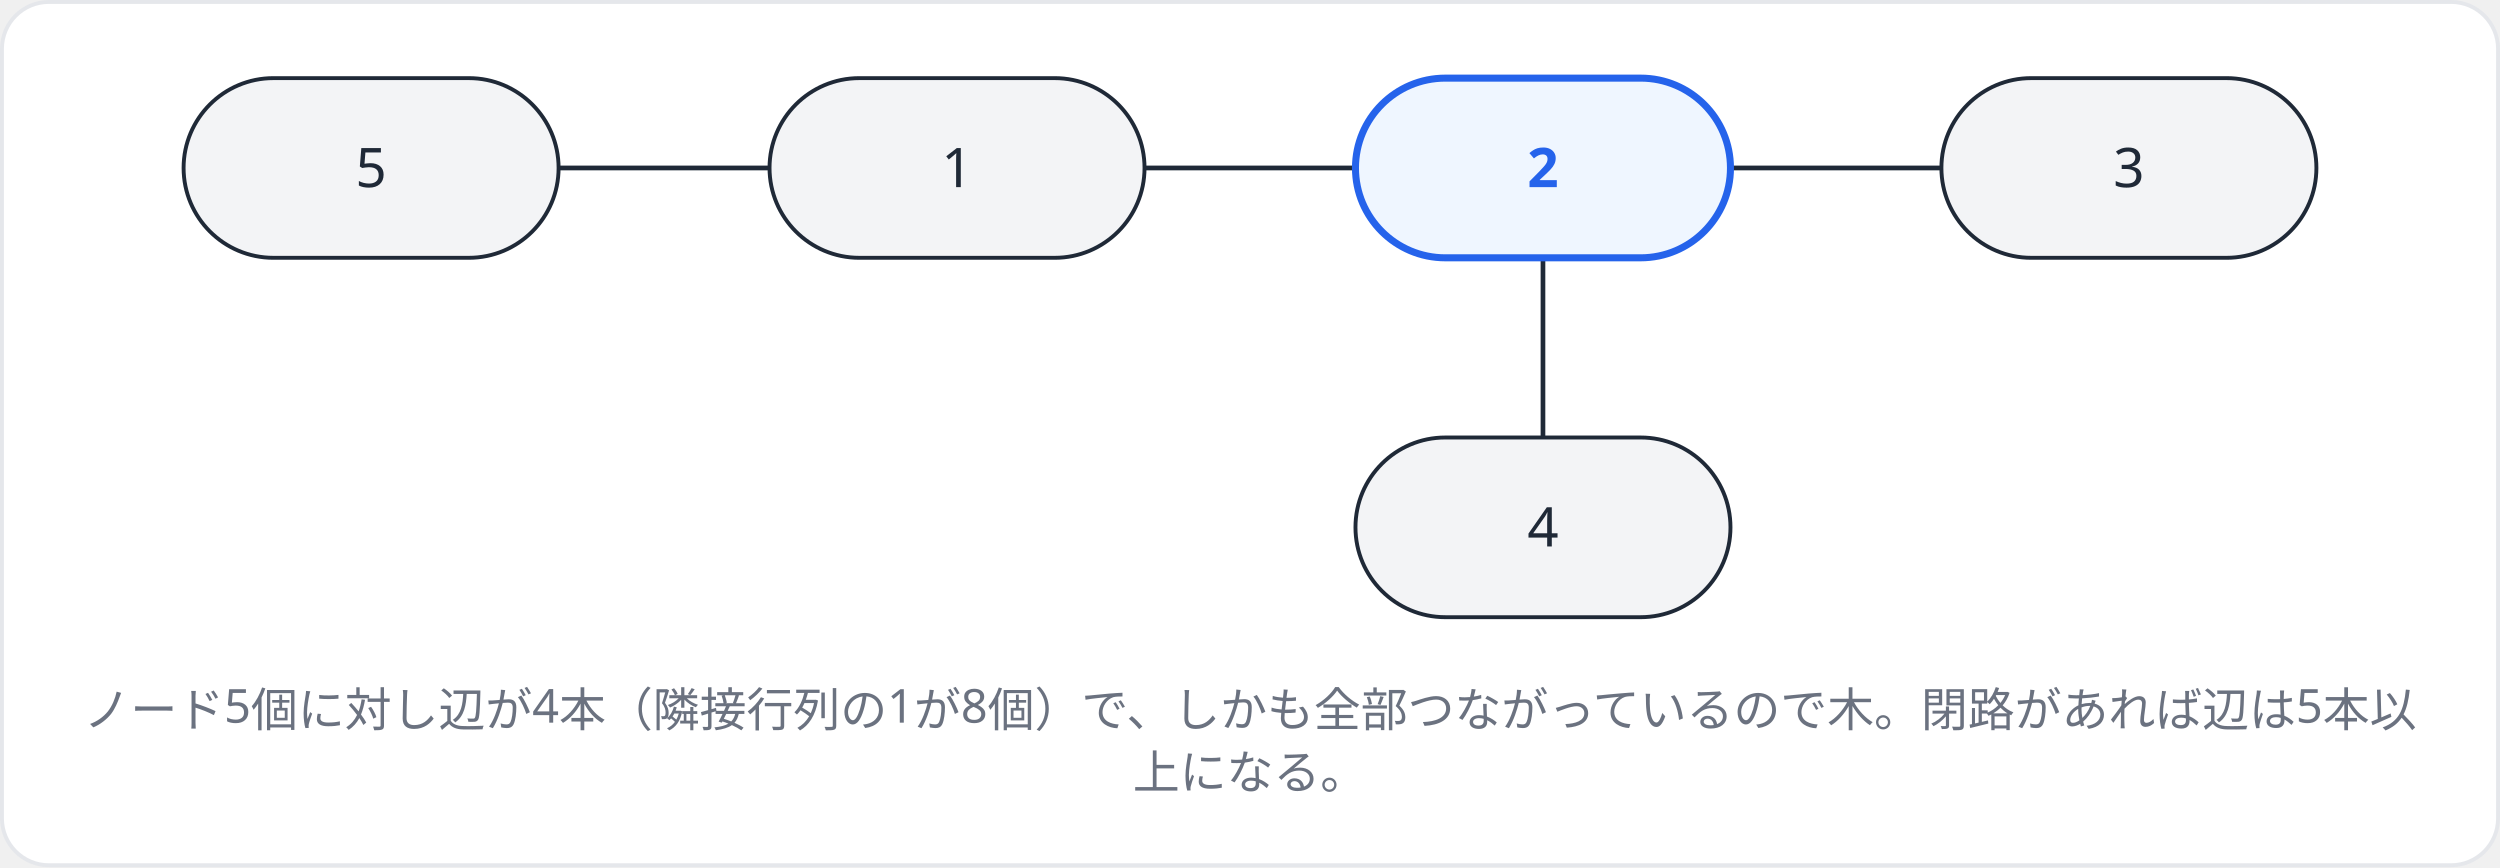
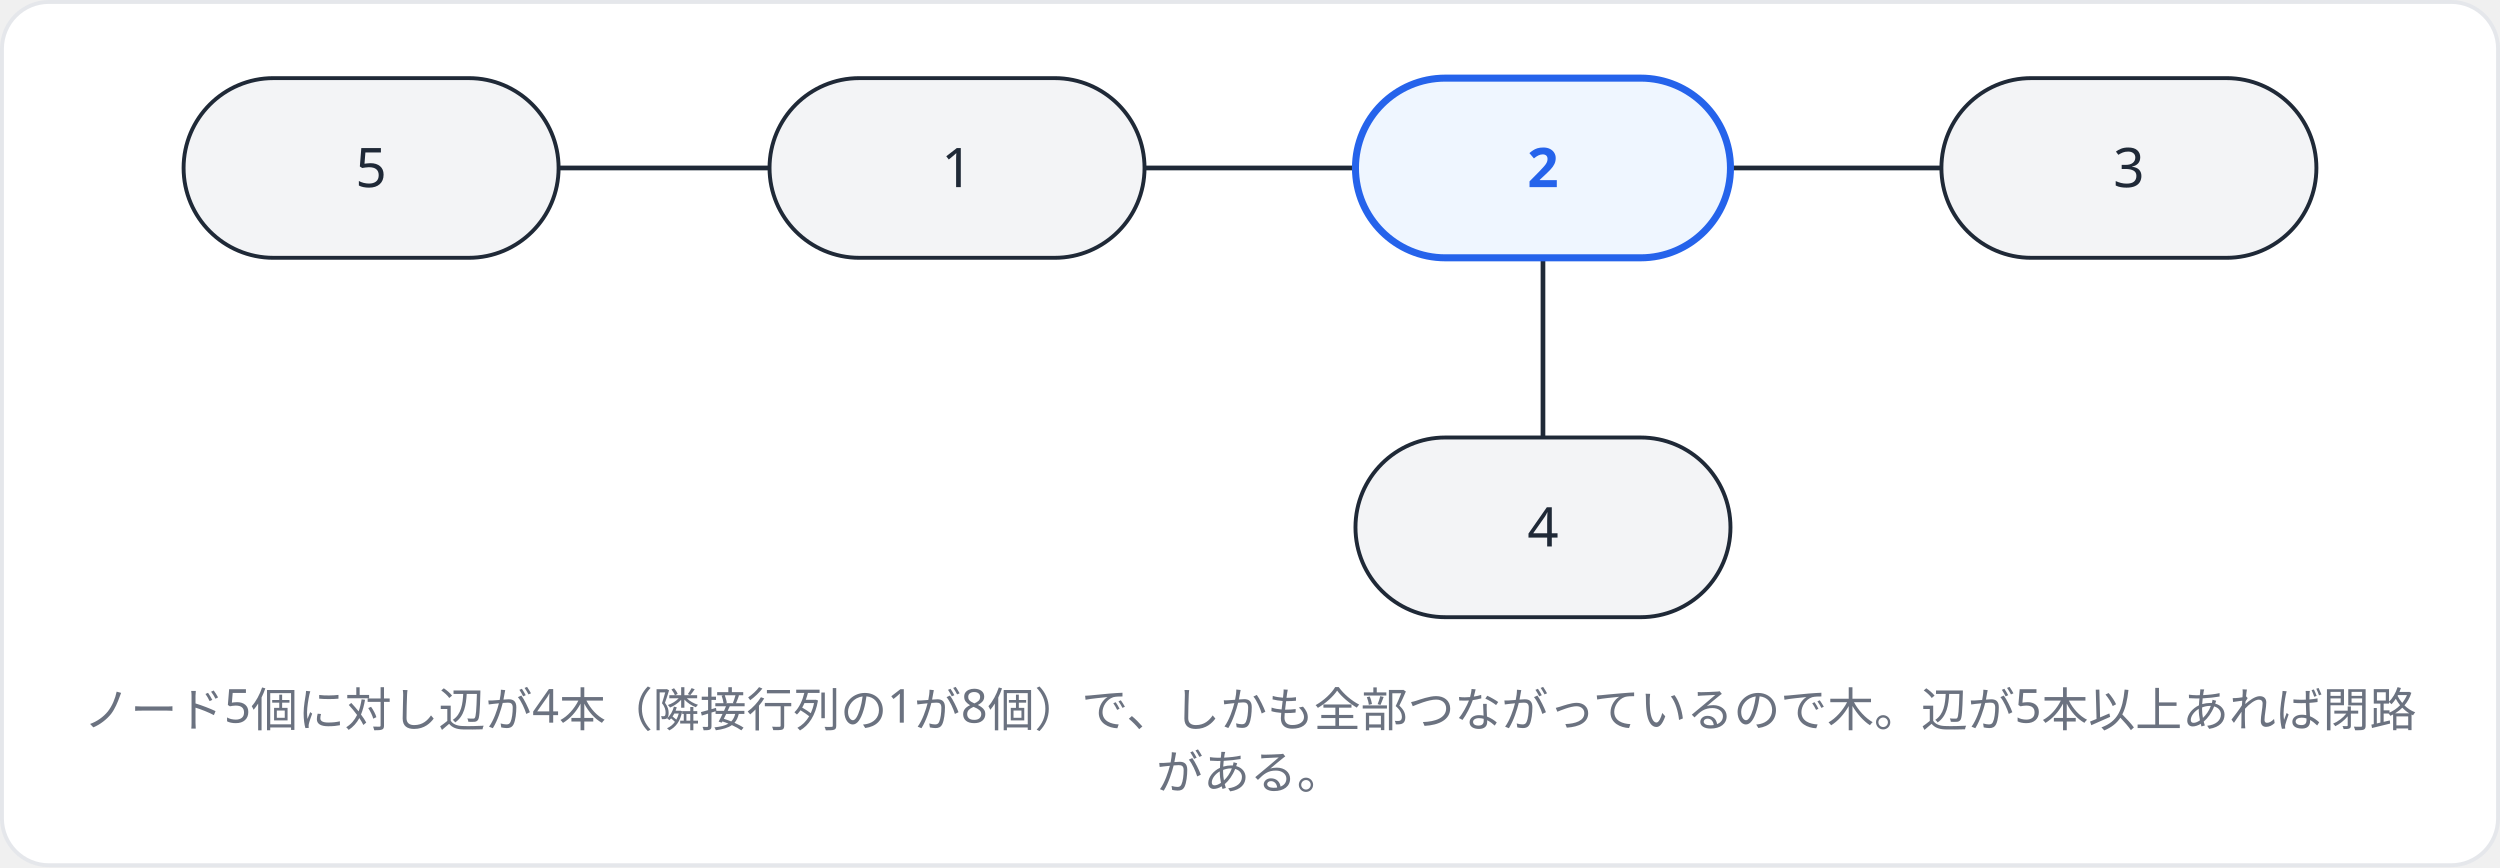
<svg xmlns="http://www.w3.org/2000/svg" width="640" height="222" viewBox="0 0 640 222" role="img">
  <rect x="0.5" y="0.5" width="639" height="221" rx="12" fill="#ffffff" stroke="#e5e7eb" stroke-width="1" />
  <g transform="translate(40 20)">
    <polyline points="103,23 157,23" fill="none" stroke="#1f2937" stroke-width="1.2" stroke-linejoin="round" />
    <polyline points="253,23 307,23" fill="none" stroke="#1f2937" stroke-width="1.2" stroke-linejoin="round" />
    <polyline points="403,23 457,23" fill="none" stroke="#1f2937" stroke-width="1.2" stroke-linejoin="round" />
    <polyline points="355,46 355,92" fill="none" stroke="#1f2937" stroke-width="1.2" stroke-linejoin="round" />
    <rect x="7" y="0" width="96" height="46" rx="23" fill="#f3f4f6" stroke="#1f2937" stroke-width="1" />
    <text x="55" y="27.9" font-family="Hiragino Sans, Hiragino Kaku Gothic ProN, Noto Sans JP, Yu Gothic, Meiryo, sans-serif" font-size="14" fill="#1f2937" text-anchor="middle">5</text>
    <rect x="157" y="0" width="96" height="46" rx="23" fill="#f3f4f6" stroke="#1f2937" stroke-width="1" />
    <text x="205" y="27.9" font-family="Hiragino Sans, Hiragino Kaku Gothic ProN, Noto Sans JP, Yu Gothic, Meiryo, sans-serif" font-size="14" fill="#1f2937" text-anchor="middle">1</text>
    <rect x="307" y="0" width="96" height="46" rx="23" fill="#eff6ff" stroke="#2563eb" stroke-width="1.8" />
    <text x="355" y="27.9" font-family="Hiragino Sans, Hiragino Kaku Gothic ProN, Noto Sans JP, Yu Gothic, Meiryo, sans-serif" font-size="14" fill="#2563eb" text-anchor="middle" font-weight="600">2</text>
    <rect x="457" y="0" width="96" height="46" rx="23" fill="#f3f4f6" stroke="#1f2937" stroke-width="1" />
    <text x="505" y="27.9" font-family="Hiragino Sans, Hiragino Kaku Gothic ProN, Noto Sans JP, Yu Gothic, Meiryo, sans-serif" font-size="14" fill="#1f2937" text-anchor="middle">3</text>
    <rect x="307" y="92" width="96" height="46" rx="23" fill="#f3f4f6" stroke="#1f2937" stroke-width="1" />
    <text x="355" y="119.9" font-family="Hiragino Sans, Hiragino Kaku Gothic ProN, Noto Sans JP, Yu Gothic, Meiryo, sans-serif" font-size="14" fill="#1f2937" text-anchor="middle">4</text>
  </g>
-   <text x="320" y="186" font-family="Hiragino Sans, Hiragino Kaku Gothic ProN, Noto Sans JP, Yu Gothic, Meiryo, sans-serif" font-size="12" fill="#6b7280" text-anchor="middle">ノード5個に対し辺が4本（隣接行列の1が8個）で、しかも全部つながっているので木。閉路があれば辺は5本以</text>
-   <text x="320" y="202" font-family="Hiragino Sans, Hiragino Kaku Gothic ProN, Noto Sans JP, Yu Gothic, Meiryo, sans-serif" font-size="12" fill="#6b7280" text-anchor="middle">上になる。</text>
+   <text x="320" y="186" font-family="Hiragino Sans, Hiragino Kaku Gothic ProN, Noto Sans JP, Yu Gothic, Meiryo, sans-serif" font-size="12" fill="#6b7280" text-anchor="middle">ノード5個に対し辺が4本（隣接行列の1が8個）で、しかも全部つながっているので木。辺が5本以上あれば閉路</text>
+   <text x="320" y="202" font-family="Hiragino Sans, Hiragino Kaku Gothic ProN, Noto Sans JP, Yu Gothic, Meiryo, sans-serif" font-size="12" fill="#6b7280" text-anchor="middle">がある。</text>
</svg>
